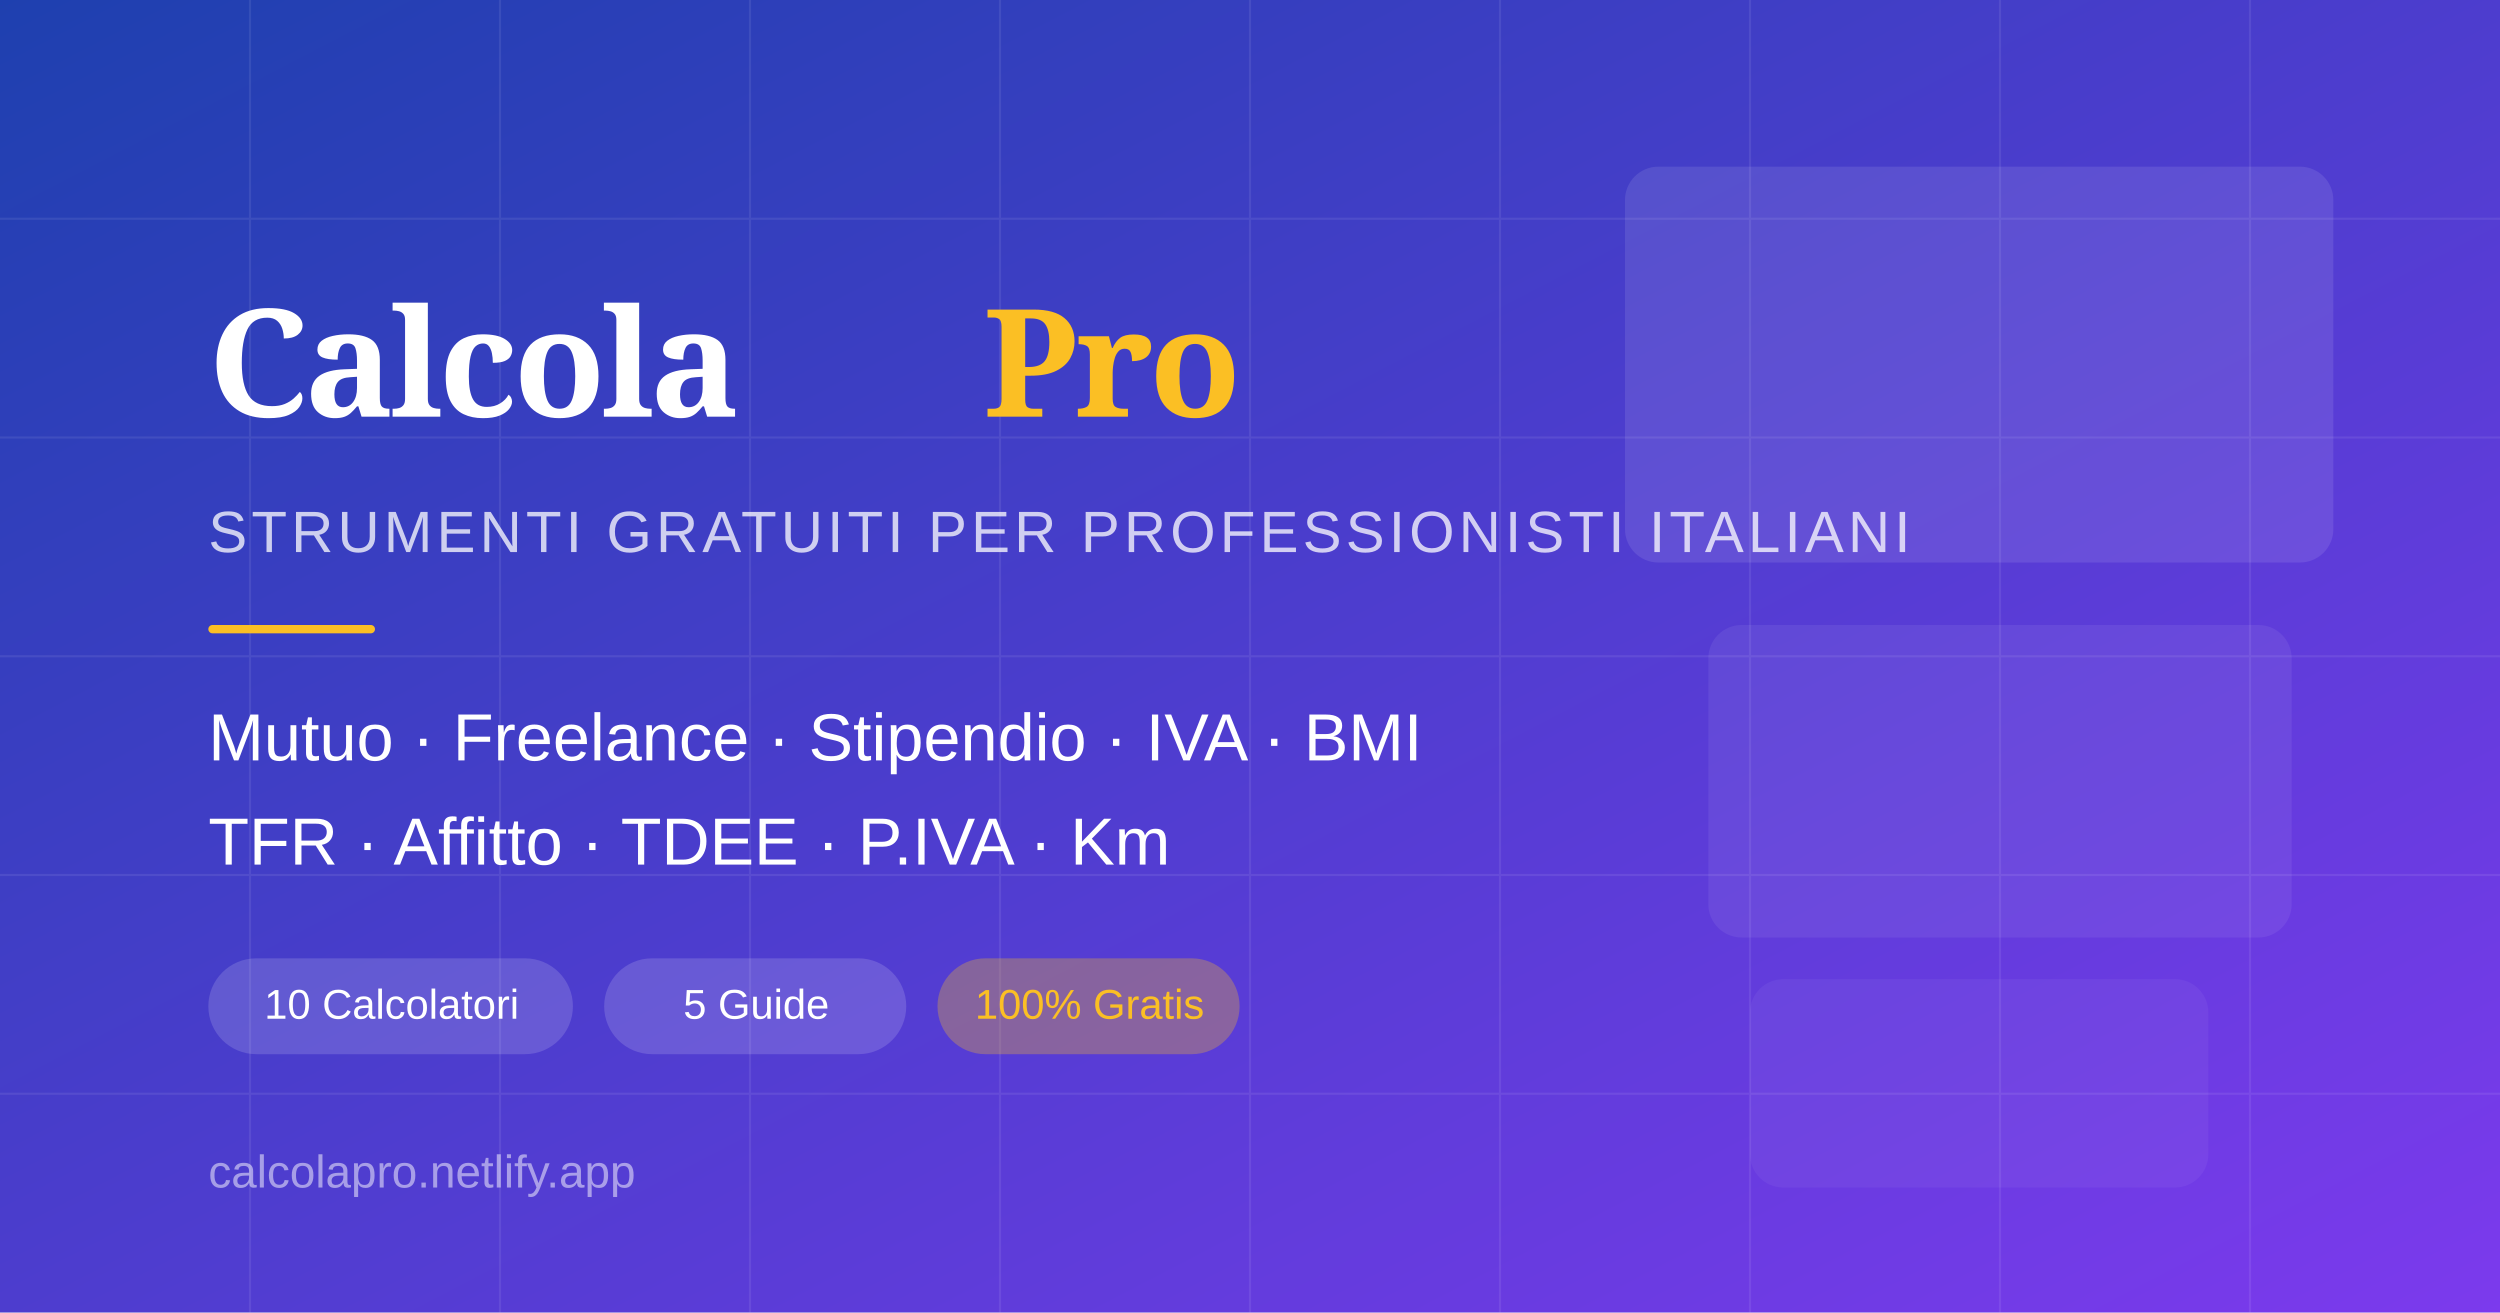
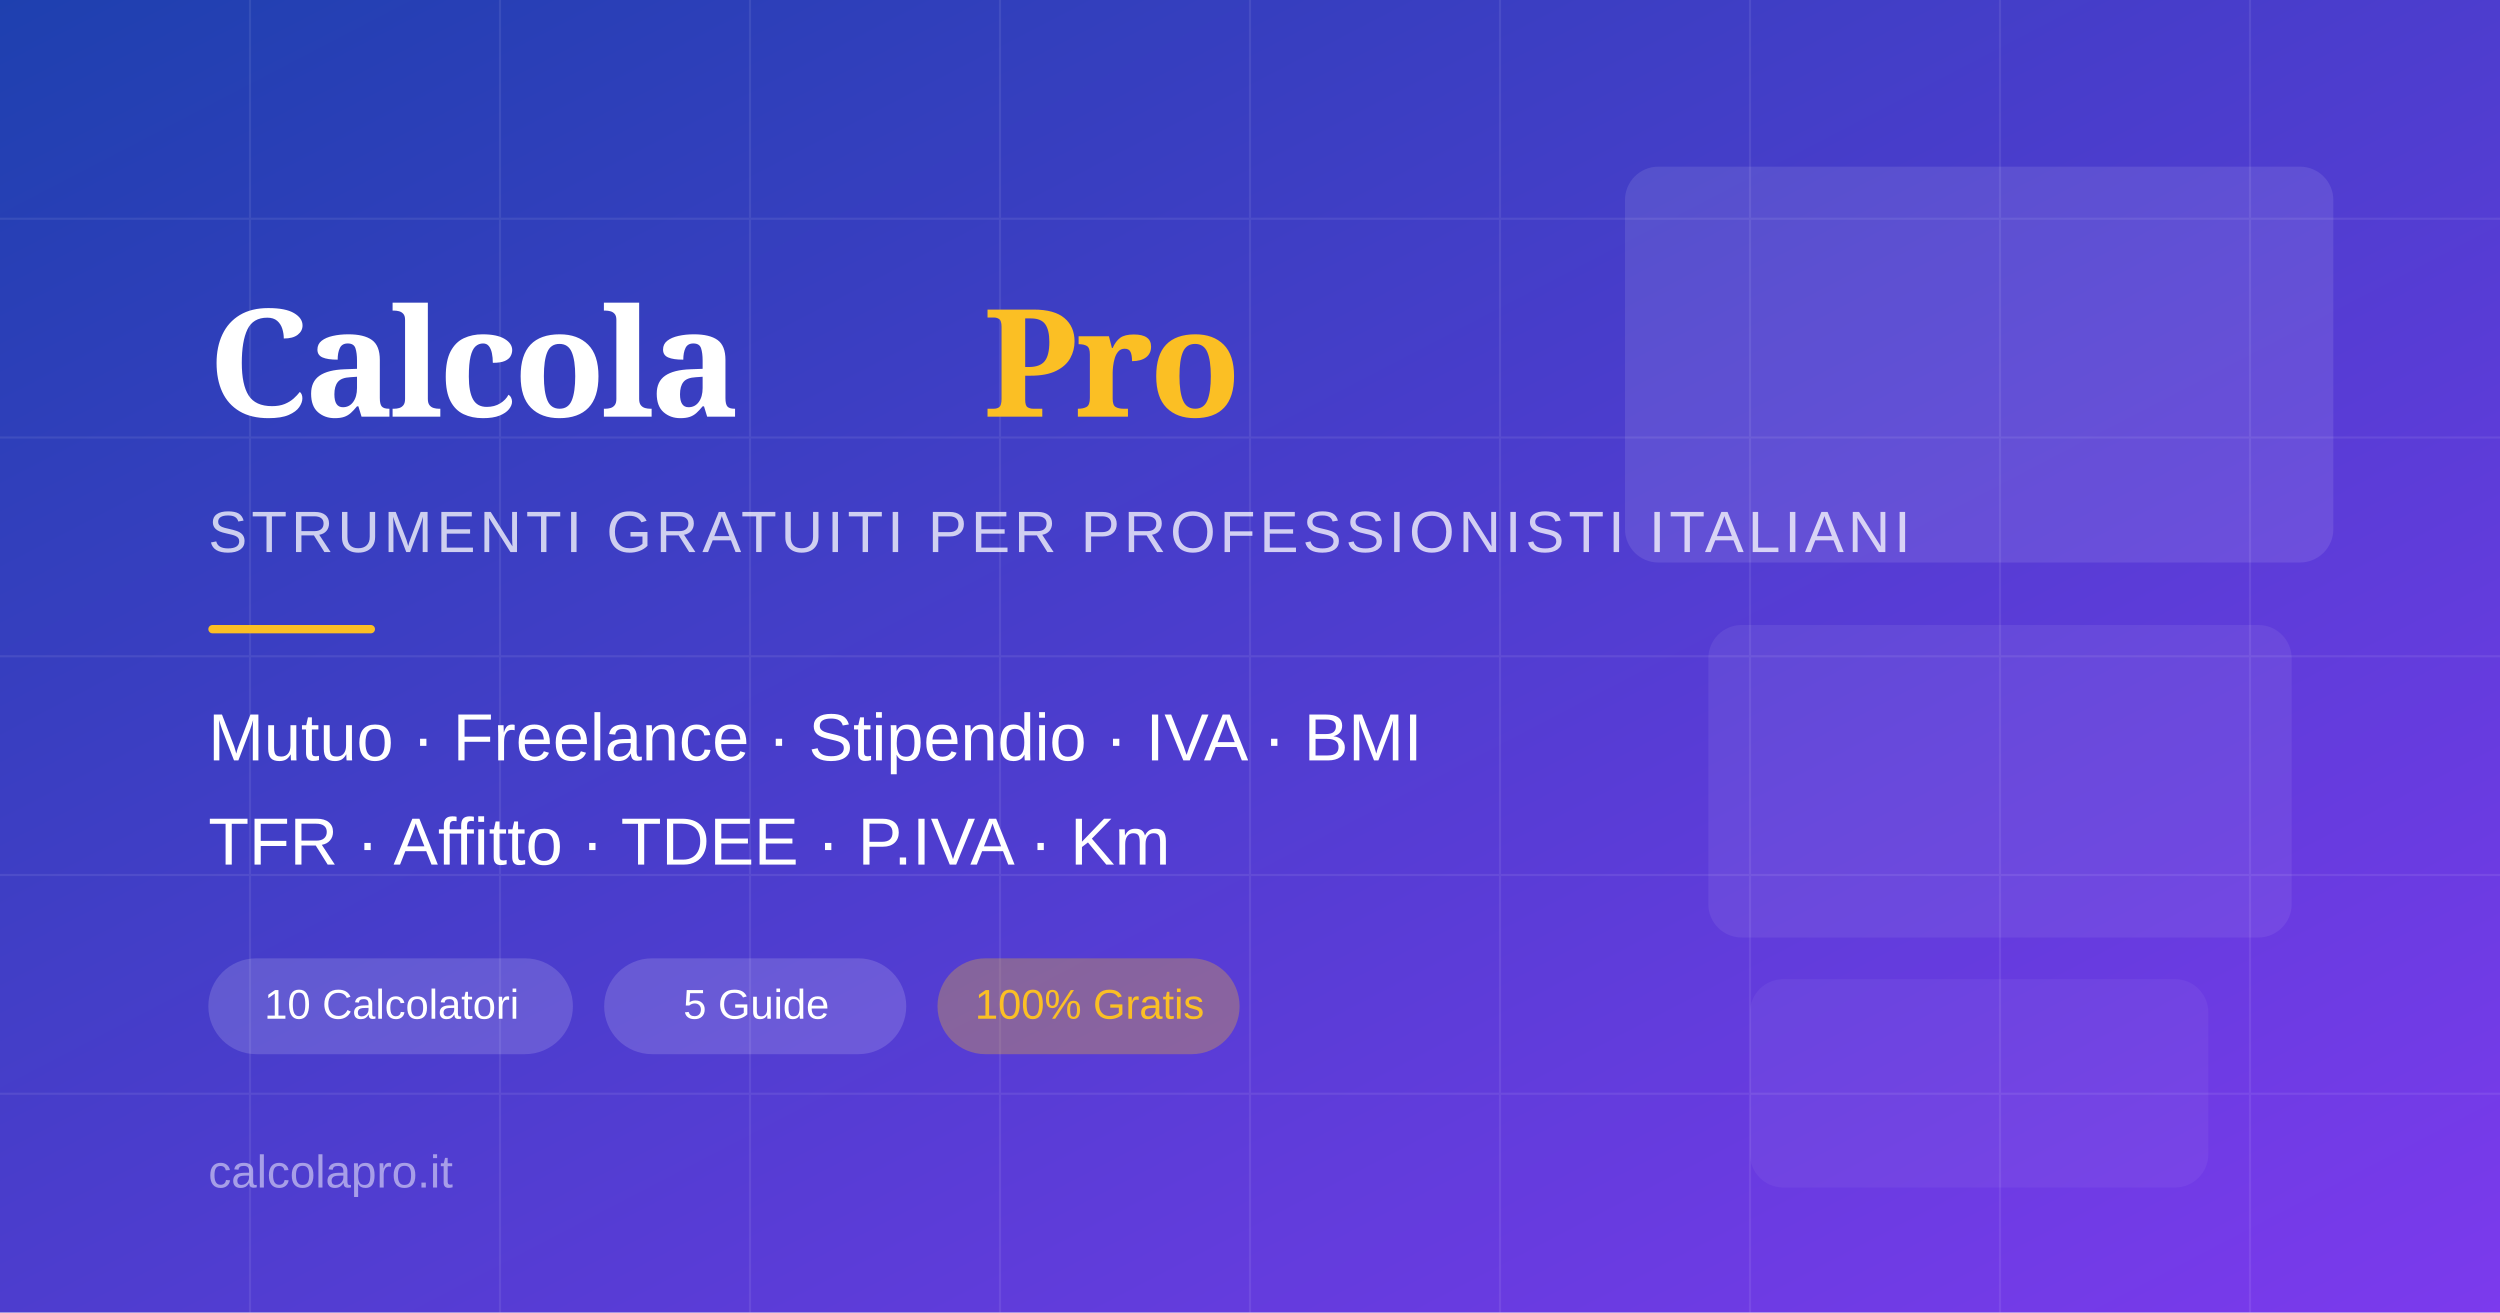
<svg xmlns="http://www.w3.org/2000/svg" width="1200" height="630" viewBox="0 0 1200 630">
  <defs>
    <linearGradient id="bg" x1="0%" y1="0%" x2="100%" y2="100%">
      <stop offset="0%" style="stop-color:#1e40af" />
      <stop offset="100%" style="stop-color:#7c3aed" />
    </linearGradient>
  </defs>
  <rect width="1200" height="630" fill="url(#bg)" />
  <g opacity="0.08" stroke="white" stroke-width="1">
    <line x1="0" y1="105" x2="1200" y2="105" />
    <line x1="0" y1="210" x2="1200" y2="210" />
    <line x1="0" y1="315" x2="1200" y2="315" />
    <line x1="0" y1="420" x2="1200" y2="420" />
    <line x1="0" y1="525" x2="1200" y2="525" />
    <line x1="120" y1="0" x2="120" y2="630" />
    <line x1="240" y1="0" x2="240" y2="630" />
    <line x1="360" y1="0" x2="360" y2="630" />
    <line x1="480" y1="0" x2="480" y2="630" />
    <line x1="600" y1="0" x2="600" y2="630" />
    <line x1="720" y1="0" x2="720" y2="630" />
    <line x1="840" y1="0" x2="840" y2="630" />
    <line x1="960" y1="0" x2="960" y2="630" />
    <line x1="1080" y1="0" x2="1080" y2="630" />
  </g>
  <rect x="780" y="80" width="340" height="190" rx="16" fill="white" opacity="0.1" />
  <rect x="820" y="300" width="280" height="150" rx="16" fill="white" opacity="0.07" />
  <rect x="840" y="470" width="220" height="100" rx="16" fill="white" opacity="0.05" />
  <text x="100" y="200" font-family="Georgia, serif" font-size="72" font-weight="900" fill="white" letter-spacing="-2">Calcola</text>
  <text x="472" y="200" font-family="Georgia, serif" font-size="72" font-weight="900" fill="#fbbf24" letter-spacing="-2">Pro</text>
  <text x="100" y="265" font-family="Arial, sans-serif" font-size="28" fill="rgba(255,255,255,0.75)" letter-spacing="2">STRUMENTI GRATUITI PER PROFESSIONISTI ITALIANI</text>
  <rect x="100" y="300" width="80" height="4" rx="2" fill="#fbbf24" />
  <text x="100" y="365" font-family="Arial, sans-serif" font-size="32" fill="white">Mutuo · Freelance · Stipendio · IVA · BMI</text>
  <text x="100" y="415" font-family="Arial, sans-serif" font-size="32" fill="white">TFR · Affitto · TDEE · P.IVA · Km</text>
  <rect x="100" y="460" width="175" height="46" rx="23" fill="rgba(255,255,255,0.15)" />
  <text x="188" y="489" font-family="Arial, sans-serif" font-size="20" fill="white" text-anchor="middle">10 Calcolatori</text>
  <rect x="290" y="460" width="145" height="46" rx="23" fill="rgba(255,255,255,0.15)" />
  <text x="363" y="489" font-family="Arial, sans-serif" font-size="20" fill="white" text-anchor="middle">5 Guide</text>
  <rect x="450" y="460" width="145" height="46" rx="23" fill="rgba(251,191,36,0.3)" />
  <text x="523" y="489" font-family="Arial, sans-serif" font-size="20" fill="#fbbf24" text-anchor="middle">100% Gratis</text>
-   <text x="100" y="570" font-family="Arial, sans-serif" font-size="22" fill="rgba(255,255,255,0.5)">calcolapro.netlify.app</text>
+   <text x="100" y="570" font-family="Arial, sans-serif" font-size="22" fill="rgba(255,255,255,0.5)">calcolapro.it</text>
</svg>
